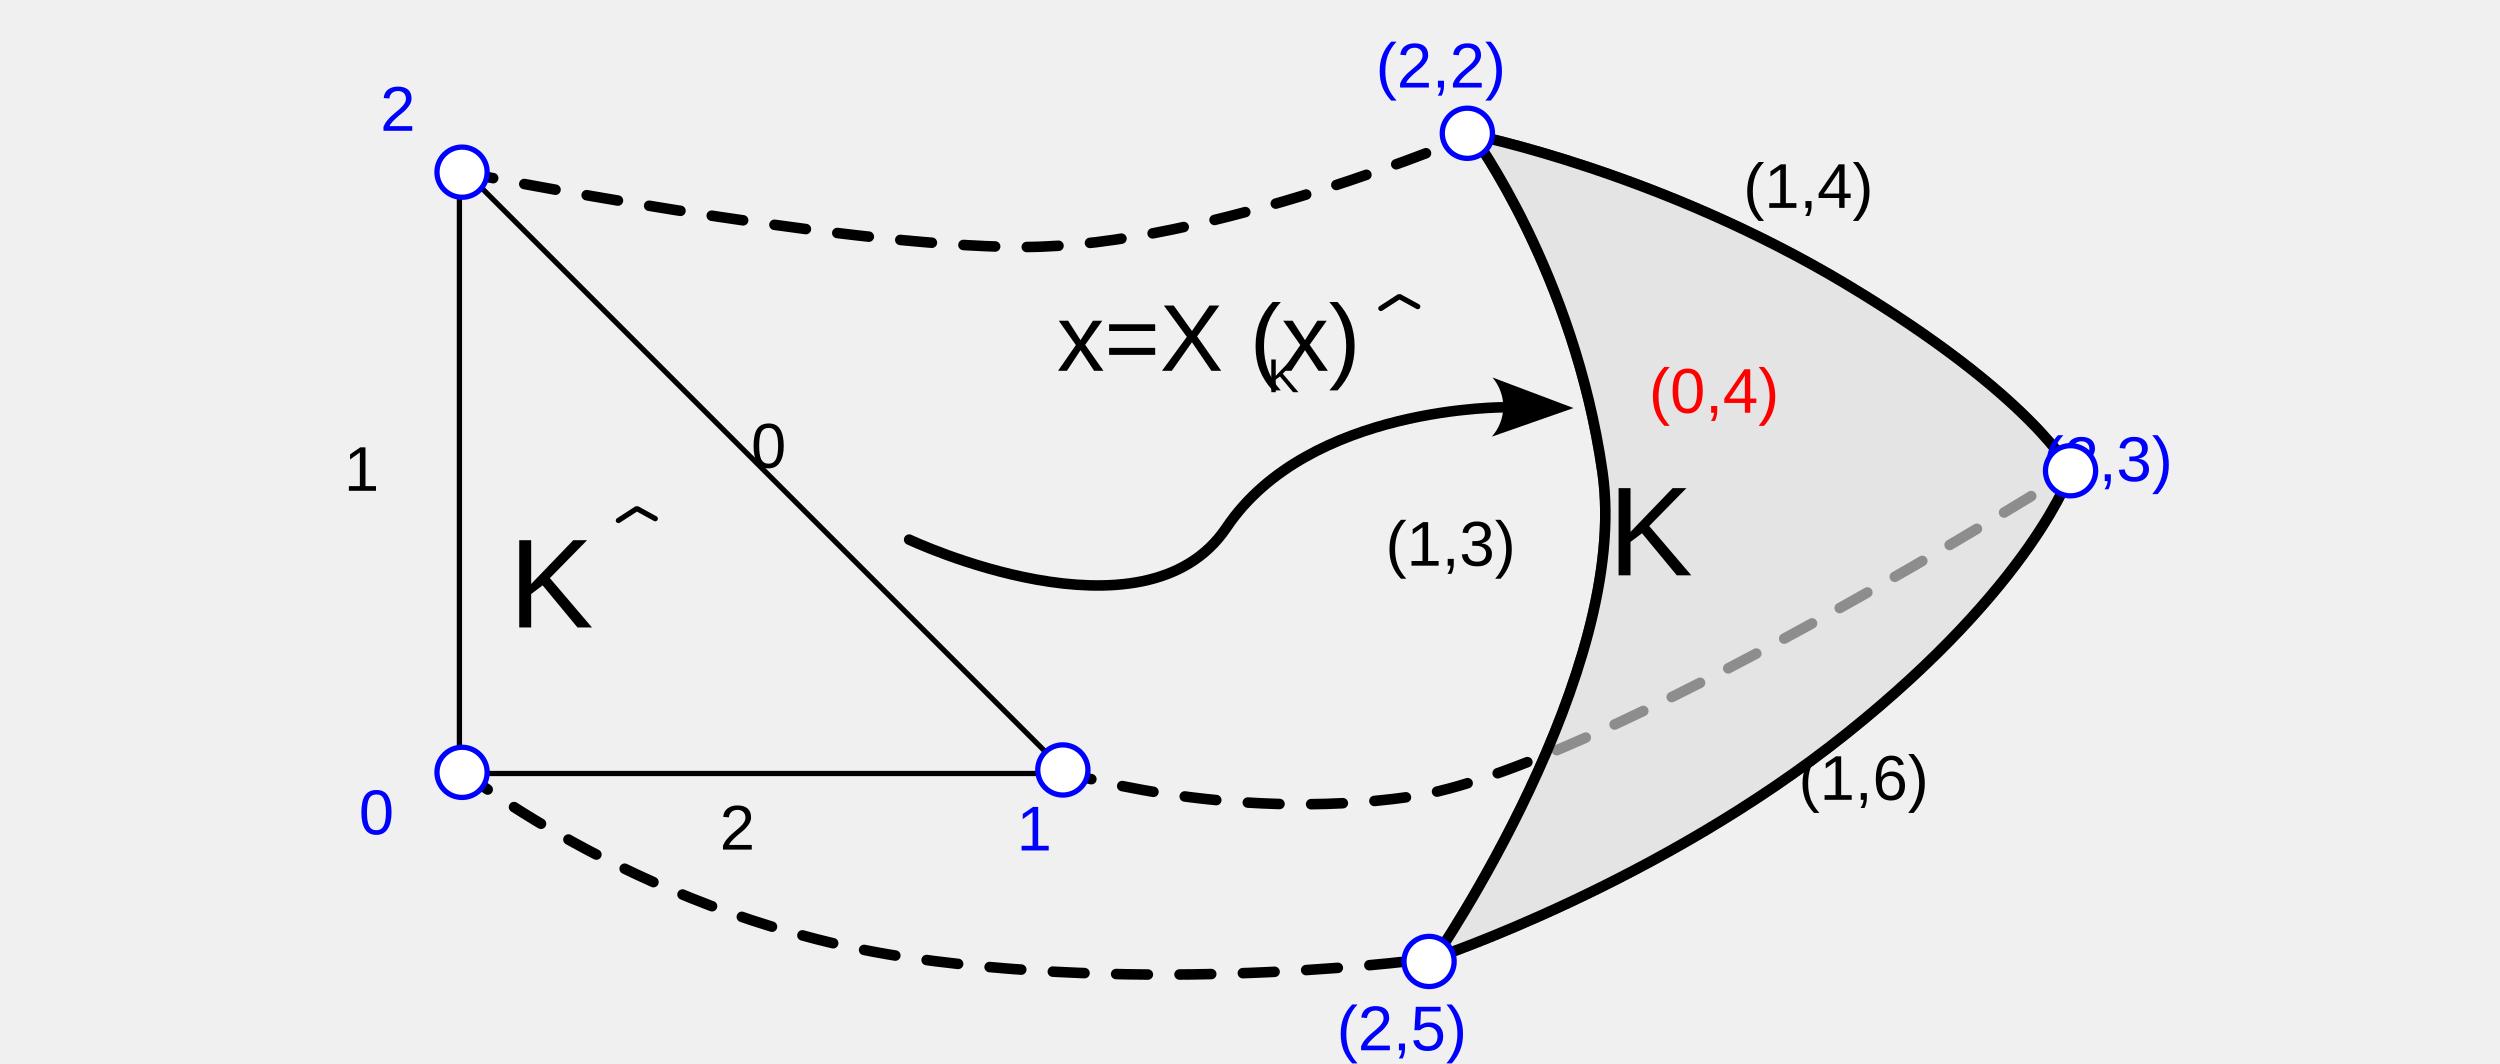
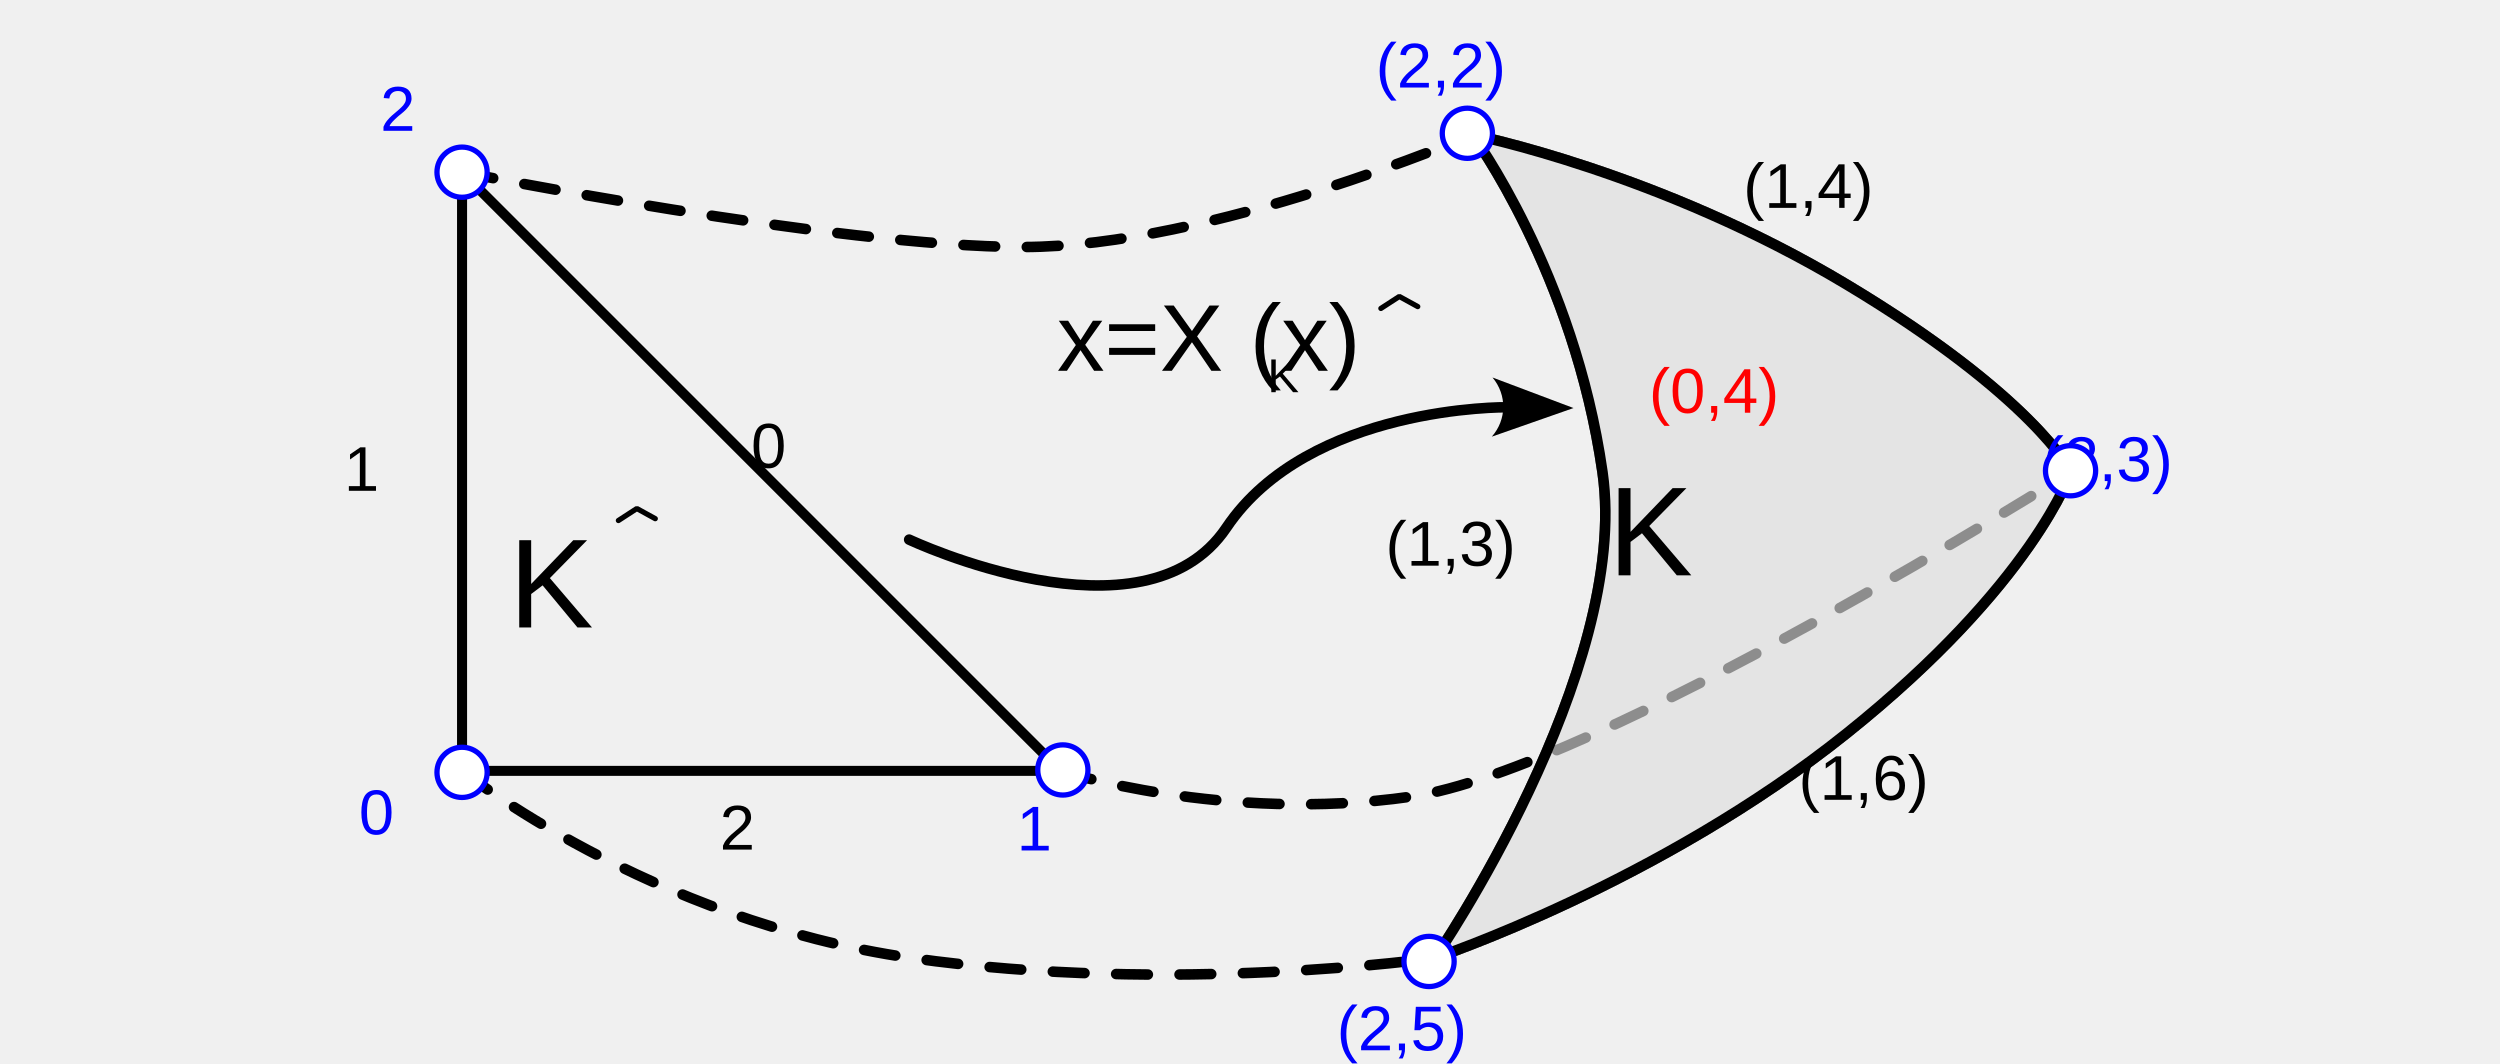
<svg xmlns="http://www.w3.org/2000/svg" width="167.028mm" height="71.061mm" viewBox="0 0 167.028 71.061" version="1.1" id="svg1">
  <defs id="defs1">
    <marker style="overflow:visible" id="marker16" refX="0" refY="0" orient="auto-start-reverse" markerWidth="1" markerHeight="1" viewBox="0 0 1 1" preserveAspectRatio="xMidYMid">
      <path transform="scale(0.7)" d="M -2,-4 9,0 -2,4 c 2,-2.33 2,-5.66 0,-8 z" style="fill:context-stroke;fill-rule:evenodd;stroke:none" id="path16" />
    </marker>
    <marker style="overflow:visible" id="ConcaveTriangle" refX="0" refY="0" orient="auto-start-reverse" markerWidth="0.8" markerHeight="0.8" viewBox="0 0 1 1" preserveAspectRatio="xMidYMid" markerUnits="userSpaceOnUse">
      <path transform="scale(0.7)" d="M -2,-4 9,0 -2,4 c 2,-2.33 2,-5.66 0,-8 z" style="fill:context-stroke;fill-rule:evenodd;stroke:none" id="path7" />
    </marker>
  </defs>
  <g id="layer1" transform="translate(13.37048,-3.496894)">
    <path style="fill:none;fill-opacity:1;stroke:#000000;stroke-width:0.706;stroke-linecap:round;stroke-linejoin:bevel;stroke-dasharray:2.117, 2.117;stroke-dashoffset:0;stroke-opacity:1;paint-order:stroke fill markers" d="m 57.5,55 c 0,0 10.907,3.507 23.369,1.727 C 93.332,54.947 125,35 125,35" id="path4" />
-     <path style="fill:#f0f0f0;fill-opacity:1;stroke:#000000;stroke-width:0.706;stroke-linecap:round;stroke-linejoin:bevel;stroke-dasharray:none;stroke-dashoffset:0;stroke-opacity:1;paint-order:stroke fill markers" d="M 17.5,15 17.5,55 h 40 z" id="path1" />
+     <path style="fill:#f0f0f0;fill-opacity:1;stroke:#000000;stroke-width:0.671;stroke-linecap:round;stroke-linejoin:bevel;stroke-dasharray:none;stroke-dashoffset:0;stroke-opacity:1;paint-order:normal" d="M 17.5,15 17.5,55 h 40 z" id="path1" />
    <path style="opacity:0.639;fill:#dcdcdc;fill-opacity:1;stroke:#000000;stroke-width:0.706;stroke-linecap:round;stroke-linejoin:bevel;stroke-dasharray:none;stroke-dashoffset:0;stroke-opacity:1;paint-order:stroke fill markers" d="m 85,12.5 c 0,0 6.792,9.222 8.696,22.552 1.904,13.329 -11.196,32.448 -11.196,32.448 0,0 15,-5 27.5,-15 12.5,-10 15,-17.5 15,-17.5 0,0 -2.5,-5 -15,-12.5 C 97.5,15 85,12.5 85,12.5 Z" id="path2" />
    <path style="fill:none;fill-opacity:1;stroke:#000000;stroke-width:0.706;stroke-linecap:round;stroke-linejoin:bevel;stroke-dasharray:2.117, 2.117;stroke-dashoffset:0;stroke-opacity:1;paint-order:stroke fill markers" d="m 17.5,15 c 0,0 25,5 37.5,5 12.5,0 30,-7.5 30,-7.5" id="path3" />
    <path style="fill:none;fill-opacity:1;stroke:#000000;stroke-width:0.706;stroke-linecap:round;stroke-linejoin:bevel;stroke-dasharray:2.117, 2.117;stroke-dashoffset:0;stroke-opacity:1;paint-order:stroke fill markers" d="m 17.5,55 c 0,0 12.5,10 30,12.5 17.5,2.5 35,0 35,0" id="path5" />
    <path style="fill:none;fill-opacity:1;stroke:#000000;stroke-width:0;stroke-linecap:round;stroke-linejoin:bevel;stroke-dasharray:none;stroke-dashoffset:0;stroke-opacity:1;marker-end:url(#ConcaveTriangle);paint-order:stroke fill markers" d="m 29.119,55.353 6.098,-0.135" id="path6" />
    <path style="fill:none;fill-opacity:1;stroke:#000000;stroke-width:0;stroke-linecap:round;stroke-linejoin:bevel;stroke-dasharray:none;stroke-dashoffset:0;stroke-opacity:1;marker-end:url(#ConcaveTriangle);paint-order:stroke fill markers" d="m 42.5,40 -7.5,-7.5" id="path8" />
    <path style="fill:none;fill-opacity:1;stroke:#000000;stroke-width:0;stroke-linecap:round;stroke-linejoin:bevel;stroke-dasharray:none;stroke-dashoffset:0;stroke-opacity:1;marker-end:url(#ConcaveTriangle);paint-order:stroke fill markers" d="m 17.5,30 v 7.5" id="path9" />
    <path style="fill:none;fill-opacity:1;stroke:#000000;stroke-width:0;stroke-linecap:round;stroke-linejoin:bevel;stroke-dasharray:none;stroke-dashoffset:0;stroke-opacity:1;marker-end:url(#ConcaveTriangle);paint-order:stroke fill markers" d="m 99.336,59.264 7.402,-4.699" id="path10" />
    <path style="fill:none;fill-opacity:1;stroke:#000000;stroke-width:0;stroke-linecap:round;stroke-linejoin:bevel;stroke-dasharray:none;stroke-dashoffset:0;stroke-opacity:1;marker-end:url(#ConcaveTriangle);paint-order:stroke fill markers" d="m 111.94,23.843 -5.419,-3.178" id="path11" />
    <path style="fill:none;fill-opacity:1;stroke:#000000;stroke-width:0;stroke-linecap:round;stroke-linejoin:bevel;stroke-dasharray:none;stroke-dashoffset:0;stroke-opacity:1;marker-end:url(#ConcaveTriangle);paint-order:stroke fill markers" d="m 93.252,42.749 0.014,-4.699" id="path12" />
    <text xml:space="preserve" style="font-size:8.467px;font-family:Arial;-inkscape-font-specification:Arial;text-align:center;text-anchor:middle;fill:none;fill-opacity:1;stroke:#000000;stroke-width:0;stroke-linecap:round;stroke-linejoin:bevel;stroke-dasharray:none;stroke-dashoffset:0;stroke-opacity:1;paint-order:stroke fill markers" x="29.336" y="45.417" id="text12">
      <tspan id="tspan12" style="font-size:8.467px;fill:#000000;fill-opacity:1;stroke:none;stroke-width:0" x="29.336" y="45.417">K</tspan>
    </text>
    <text xml:space="preserve" style="font-size:8.467px;font-family:Arial;-inkscape-font-specification:Arial;text-align:center;text-anchor:middle;fill:none;fill-opacity:1;stroke:#000000;stroke-width:0;stroke-linecap:round;stroke-linejoin:bevel;stroke-dasharray:none;stroke-dashoffset:0;stroke-opacity:1;paint-order:stroke fill markers" x="102.786" y="41.94" id="text13">
      <tspan id="tspan13" style="font-size:8.467px;fill:#000000;fill-opacity:1;stroke:none;stroke-width:0" x="102.786" y="41.94">K</tspan>
    </text>
    <text xml:space="preserve" style="font-size:8.467px;font-family:Arial;-inkscape-font-specification:Arial;text-align:center;text-anchor:middle;fill:#000000;fill-opacity:1;stroke:none;stroke-width:0;stroke-linecap:round;stroke-linejoin:bevel;stroke-dasharray:none;stroke-dashoffset:0;stroke-opacity:1;paint-order:stroke fill markers" x="77.361" y="29.771" id="text15">
      <tspan id="tspan15" style="stroke-width:0" x="77.361" y="29.771" />
    </text>
    <path style="fill:none;fill-opacity:1;stroke:#000000;stroke-width:0.706;stroke-linecap:round;stroke-linejoin:bevel;stroke-dasharray:none;stroke-dashoffset:0;stroke-opacity:1;marker-end:url(#marker16);paint-order:stroke fill markers" d="m 47.373,39.55 c 0,0 15.682,7.4 21.195,-0.8 5.513,-8.2 18.743,-8.044 18.743,-8.044" id="path15" />
    <text xml:space="preserve" style="font-size:4.233px;font-family:Arial;-inkscape-font-specification:Arial;text-align:center;text-anchor:middle;fill:#0000ff;fill-opacity:1;stroke:none;stroke-width:0.706;stroke-linecap:round;stroke-linejoin:bevel;stroke-dasharray:none;stroke-dashoffset:0;stroke-opacity:1;paint-order:stroke fill markers" x="110.391" y="17.384" id="text20">
      <tspan id="tspan20" style="fill:#000000;fill-opacity:1;stroke-width:0.706" x="110.391" y="17.384">(1,4)</tspan>
    </text>
    <text xml:space="preserve" style="font-size:4.233px;font-family:Arial;-inkscape-font-specification:Arial;text-align:center;text-anchor:middle;fill:#0000ff;fill-opacity:1;stroke:none;stroke-width:0.706;stroke-linecap:round;stroke-linejoin:bevel;stroke-dasharray:none;stroke-dashoffset:0;stroke-opacity:1;paint-order:stroke fill markers" x="114.086" y="56.934" id="text21">
      <tspan id="tspan21" style="fill:#000000;fill-opacity:1;stroke-width:0.706" x="114.086" y="56.934">(1,6)</tspan>
    </text>
    <text xml:space="preserve" style="font-size:4.233px;font-family:Arial;-inkscape-font-specification:Arial;text-align:center;text-anchor:middle;fill:#0000ff;fill-opacity:1;stroke:none;stroke-width:0.706;stroke-linecap:round;stroke-linejoin:bevel;stroke-dasharray:none;stroke-dashoffset:0;stroke-opacity:1;paint-order:stroke fill markers" x="86.488" y="41.288" id="text22">
      <tspan id="tspan22" style="fill:#000000;fill-opacity:1;stroke-width:0.706" x="86.488" y="41.288">(1,3)</tspan>
    </text>
    <text xml:space="preserve" style="font-size:4.233px;font-family:Arial;-inkscape-font-specification:Arial;text-align:center;text-anchor:middle;fill:#0000ff;fill-opacity:1;stroke:none;stroke-width:0.706;stroke-linecap:round;stroke-linejoin:bevel;stroke-dasharray:none;stroke-dashoffset:0;stroke-opacity:1;paint-order:stroke fill markers" x="16.147" y="12.235" id="text23">
      <tspan id="tspan23" style="fill:#0000ff;fill-opacity:1;stroke-width:0.706" x="16.147" y="12.235">2</tspan>
    </text>
    <text xml:space="preserve" style="font-size:4.233px;font-family:Arial;-inkscape-font-specification:Arial;text-align:center;text-anchor:middle;fill:#0000ff;fill-opacity:1;stroke:none;stroke-width:0.706;stroke-linecap:round;stroke-linejoin:bevel;stroke-dasharray:none;stroke-dashoffset:0;stroke-opacity:1;paint-order:stroke fill markers" x="58.673" y="60.317" id="text24">
      <tspan id="tspan24" style="fill:#0000ff;fill-opacity:1;stroke-width:0.706" x="58.673" y="60.317">1</tspan>
    </text>
    <text xml:space="preserve" style="font-size:4.233px;font-family:Arial;-inkscape-font-specification:Arial;text-align:center;text-anchor:middle;fill:#0000ff;fill-opacity:1;stroke:none;stroke-width:0.706;stroke-linecap:round;stroke-linejoin:bevel;stroke-dasharray:none;stroke-dashoffset:0;stroke-opacity:1;paint-order:stroke fill markers" x="14.72" y="59.23" id="text25">
      <tspan id="tspan25" style="fill:#0000ff;fill-opacity:1;stroke-width:0.706" x="14.72" y="59.23">0</tspan>
    </text>
    <text xml:space="preserve" style="font-size:4.233px;font-family:Arial;-inkscape-font-specification:Arial;text-align:center;text-anchor:middle;fill:#000000;fill-opacity:1;stroke:none;stroke-width:0.706;stroke-linecap:round;stroke-linejoin:bevel;stroke-dasharray:none;stroke-dashoffset:0;stroke-opacity:1;paint-order:stroke fill markers" x="40.92" y="34.741" id="text26">
      <tspan id="tspan26" style="stroke-width:0.706" x="40.92" y="34.741">0</tspan>
    </text>
    <text xml:space="preserve" style="font-size:4.233px;font-family:Arial;-inkscape-font-specification:Arial;text-align:center;text-anchor:middle;fill:#000000;fill-opacity:1;stroke:none;stroke-width:0.706;stroke-linecap:round;stroke-linejoin:bevel;stroke-dasharray:none;stroke-dashoffset:0;stroke-opacity:1;paint-order:stroke fill markers" x="13.728" y="36.29" id="text27">
      <tspan id="tspan27" style="stroke-width:0.706" x="13.728" y="36.29">1</tspan>
    </text>
    <text xml:space="preserve" style="font-size:4.233px;font-family:Arial;-inkscape-font-specification:Arial;text-align:center;text-anchor:middle;fill:#000000;fill-opacity:1;stroke:none;stroke-width:0.706;stroke-linecap:round;stroke-linejoin:bevel;stroke-dasharray:none;stroke-dashoffset:0;stroke-opacity:1;paint-order:stroke fill markers" x="38.831" y="60.26" id="text28">
      <tspan id="tspan28" style="stroke-width:0.706" x="38.831" y="60.26">2</tspan>
    </text>
    <ellipse style="fill:#ffffff;fill-opacity:1;stroke:#0000ff;stroke-width:0.706;stroke-linecap:round;stroke-linejoin:bevel;stroke-dasharray:none;stroke-dashoffset:0;stroke-opacity:1;paint-order:stroke fill markers" id="path28" cx="17.5" cy="15" rx="1.5" ry="1.5" />
    <ellipse style="fill:#ffffff;fill-opacity:1;stroke:#0000ff;stroke-width:0.706;stroke-linecap:round;stroke-linejoin:bevel;stroke-dasharray:none;stroke-dashoffset:0;stroke-opacity:1;paint-order:stroke fill markers" id="ellipse28" cx="17.5" cy="55.099" rx="1.5" ry="1.5" />
    <ellipse style="fill:#ffffff;fill-opacity:1;stroke:#0000ff;stroke-width:0.706;stroke-linecap:round;stroke-linejoin:bevel;stroke-dasharray:none;stroke-dashoffset:0;stroke-opacity:1;paint-order:stroke fill markers" id="ellipse29" cx="57.64" cy="54.939" rx="1.5" ry="1.5" />
    <path style="opacity:1;fill:none;fill-opacity:1;stroke:#000000;stroke-width:0.706;stroke-linecap:round;stroke-linejoin:bevel;stroke-dasharray:none;stroke-dashoffset:0;stroke-opacity:1;paint-order:stroke fill markers" d="m 85,12.5 c 0,0 6.792,9.222 8.696,22.552 1.904,13.329 -11.196,32.448 -11.196,32.448 0,0 15,-5 27.5,-15 12.5,-10 15,-17.5 15,-17.5 0,0 -2.5,-5 -15,-12.5 C 97.5,15 85,12.5 85,12.5 Z" id="path32" />
    <text xml:space="preserve" style="font-size:4.233px;font-family:Arial;-inkscape-font-specification:Arial;text-align:center;text-anchor:middle;fill:#0000ff;fill-opacity:1;stroke:#000000;stroke-width:0.706;stroke-linecap:round;stroke-linejoin:bevel;stroke-dasharray:none;stroke-dashoffset:0;stroke-opacity:1;paint-order:stroke fill markers" x="85.836" y="9.344" id="text17">
      <tspan id="tspan17" style="font-size:4.233px;fill:#0000ff;fill-opacity:1;stroke:none;stroke-width:0.706;stroke-opacity:1" x="85.836" y="9.344">(2,2)</tspan>
    </text>
    <text xml:space="preserve" style="font-size:4.233px;font-family:Arial;-inkscape-font-specification:Arial;text-align:center;text-anchor:middle;fill:#0000ff;fill-opacity:1;stroke:#000000;stroke-width:0.706;stroke-linecap:round;stroke-linejoin:bevel;stroke-dasharray:none;stroke-dashoffset:0;stroke-opacity:1;paint-order:stroke fill markers" x="83.228" y="73.667" id="text18">
      <tspan id="tspan18" style="font-size:4.233px;fill:#0000ff;fill-opacity:1;stroke:none;stroke-width:0.706;stroke-opacity:1" x="83.228" y="73.667">(2,5)</tspan>
    </text>
    <text xml:space="preserve" style="font-size:4.233px;font-family:Arial;-inkscape-font-specification:Arial;text-align:center;text-anchor:middle;fill:#0000ff;fill-opacity:1;stroke:#000000;stroke-width:0.706;stroke-linecap:round;stroke-linejoin:bevel;stroke-dasharray:none;stroke-dashoffset:0;stroke-opacity:1;paint-order:stroke fill markers" x="130.384" y="35.638" id="text19">
      <tspan id="tspan19" style="font-size:4.233px;fill:#0000ff;fill-opacity:1;stroke:none;stroke-width:0.706;stroke-opacity:1" x="130.384" y="35.638">(2,3)</tspan>
    </text>
    <ellipse style="fill:#ffffff;fill-opacity:1;stroke:#0000ff;stroke-width:0.706;stroke-linecap:round;stroke-linejoin:bevel;stroke-dasharray:none;stroke-dashoffset:0;stroke-opacity:1;paint-order:stroke fill markers" id="ellipse30" cx="82.107" cy="67.733" rx="1.5" ry="1.5" />
    <ellipse style="fill:#ffffff;fill-opacity:1;stroke:#0000ff;stroke-width:0.706;stroke-linecap:round;stroke-linejoin:bevel;stroke-dasharray:none;stroke-dashoffset:0;stroke-opacity:1;paint-order:stroke fill markers" id="ellipse31" cx="84.666" cy="12.401" rx="1.5" ry="1.5" />
    <ellipse style="fill:#ffffff;fill-opacity:1;stroke:#0000ff;stroke-width:0.706;stroke-linecap:round;stroke-linejoin:bevel;stroke-dasharray:none;stroke-dashoffset:0;stroke-opacity:1;paint-order:stroke fill markers" id="ellipse32" cx="124.966" cy="34.949" rx="1.5" ry="1.5" />
    <g id="g34" transform="translate(9.667883,-4.113993)">
      <text xml:space="preserve" style="font-size:6.35px;font-family:Arial;-inkscape-font-specification:Arial;text-align:center;text-anchor:middle;fill:#000000;fill-opacity:1;stroke:none;stroke-width:0;stroke-linecap:round;stroke-linejoin:bevel;stroke-dasharray:none;stroke-dashoffset:0;stroke-opacity:1;paint-order:stroke fill markers" x="63.888" y="32.379" id="text14">
        <tspan id="tspan14" style="font-size:6.35px;stroke-width:0" x="63.888" y="32.379">x=X (x)</tspan>
      </text>
      <text xml:space="preserve" style="font-size:3.175px;font-family:Arial;-inkscape-font-specification:Arial;text-align:center;text-anchor:middle;opacity:1;fill:#000000;fill-opacity:1;stroke:none;stroke-width:0.706;stroke-linecap:round;stroke-linejoin:bevel;stroke-dasharray:none;stroke-dashoffset:0;stroke-opacity:1;paint-order:stroke fill markers" x="65.779" y="33.812" id="text33">
        <tspan id="tspan33" style="font-size:3.175px;fill:#000000;fill-opacity:1;stroke:none;stroke-width:0.706" x="65.779" y="33.812">K</tspan>
      </text>
      <path style="opacity:1;fill:none;fill-opacity:1;stroke:#000000;stroke-width:0.353;stroke-linecap:round;stroke-linejoin:bevel;stroke-dasharray:none;stroke-dashoffset:0;stroke-opacity:1;paint-order:stroke fill markers" d="m 69.222,28.217 1.23,-0.799 1.23,0.676" id="path33" />
    </g>
    <path style="opacity:1;fill:none;fill-opacity:1;stroke:#000000;stroke-width:0.353;stroke-linecap:round;stroke-linejoin:bevel;stroke-dasharray:none;stroke-dashoffset:0;stroke-opacity:1;paint-order:stroke fill markers" d="m 27.947,38.272 1.23,-0.799 1.23,0.676" id="path34" />
    <text xml:space="preserve" style="font-size:4.233px;font-family:Arial;-inkscape-font-specification:Arial;text-align:center;text-anchor:middle;fill:none;fill-opacity:1;stroke:#000000;stroke-width:0.706;stroke-linecap:round;stroke-linejoin:bevel;stroke-dasharray:none;stroke-dashoffset:0;stroke-opacity:1;paint-order:stroke fill markers" x="104.09" y="31.075" id="text16">
      <tspan id="tspan16" style="font-size:4.233px;fill:#ff0000;fill-opacity:1;stroke:none;stroke-width:0.706;stroke-opacity:1" x="104.09" y="31.075">(0,4)</tspan>
    </text>
    <rect style="opacity:1;fill:none;fill-opacity:1;stroke:none;stroke-width:0.353;stroke-linecap:round;stroke-linejoin:bevel;stroke-dasharray:none;stroke-dashoffset:0;stroke-opacity:1;paint-order:stroke fill markers" id="rect34" width="167.028" height="70.761" x="-13.37" y="3.497" />
  </g>
</svg>
